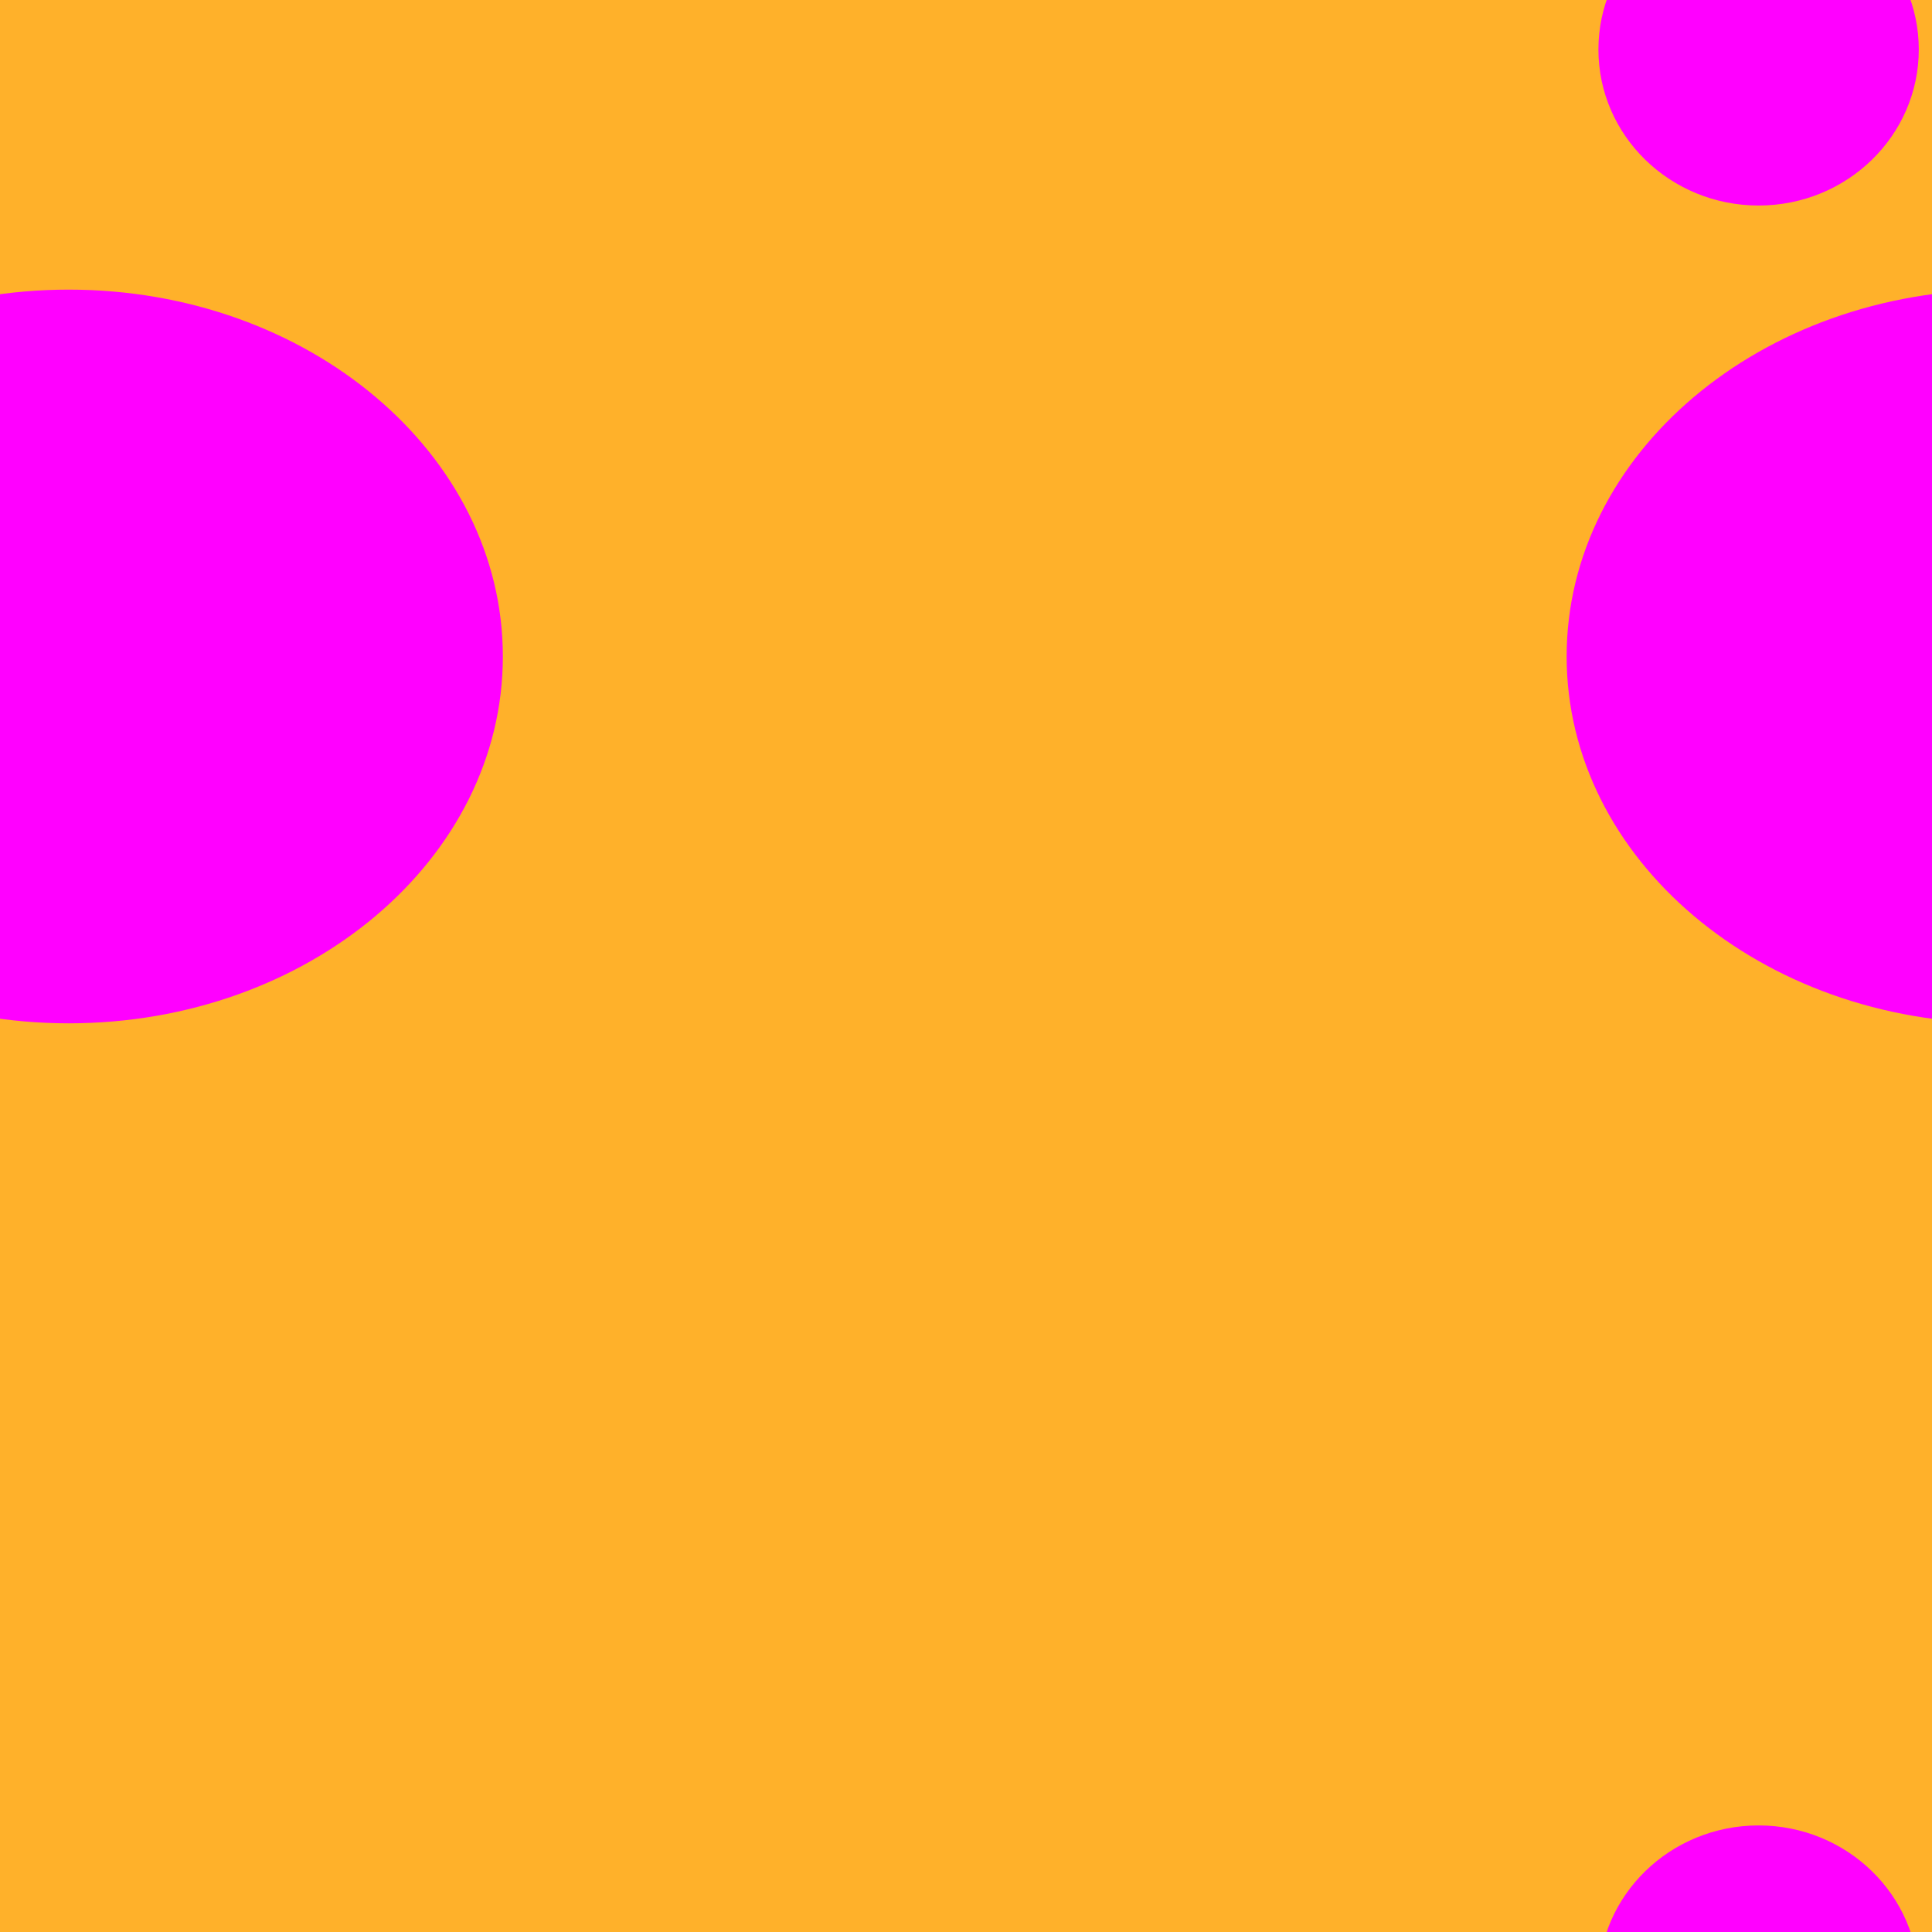
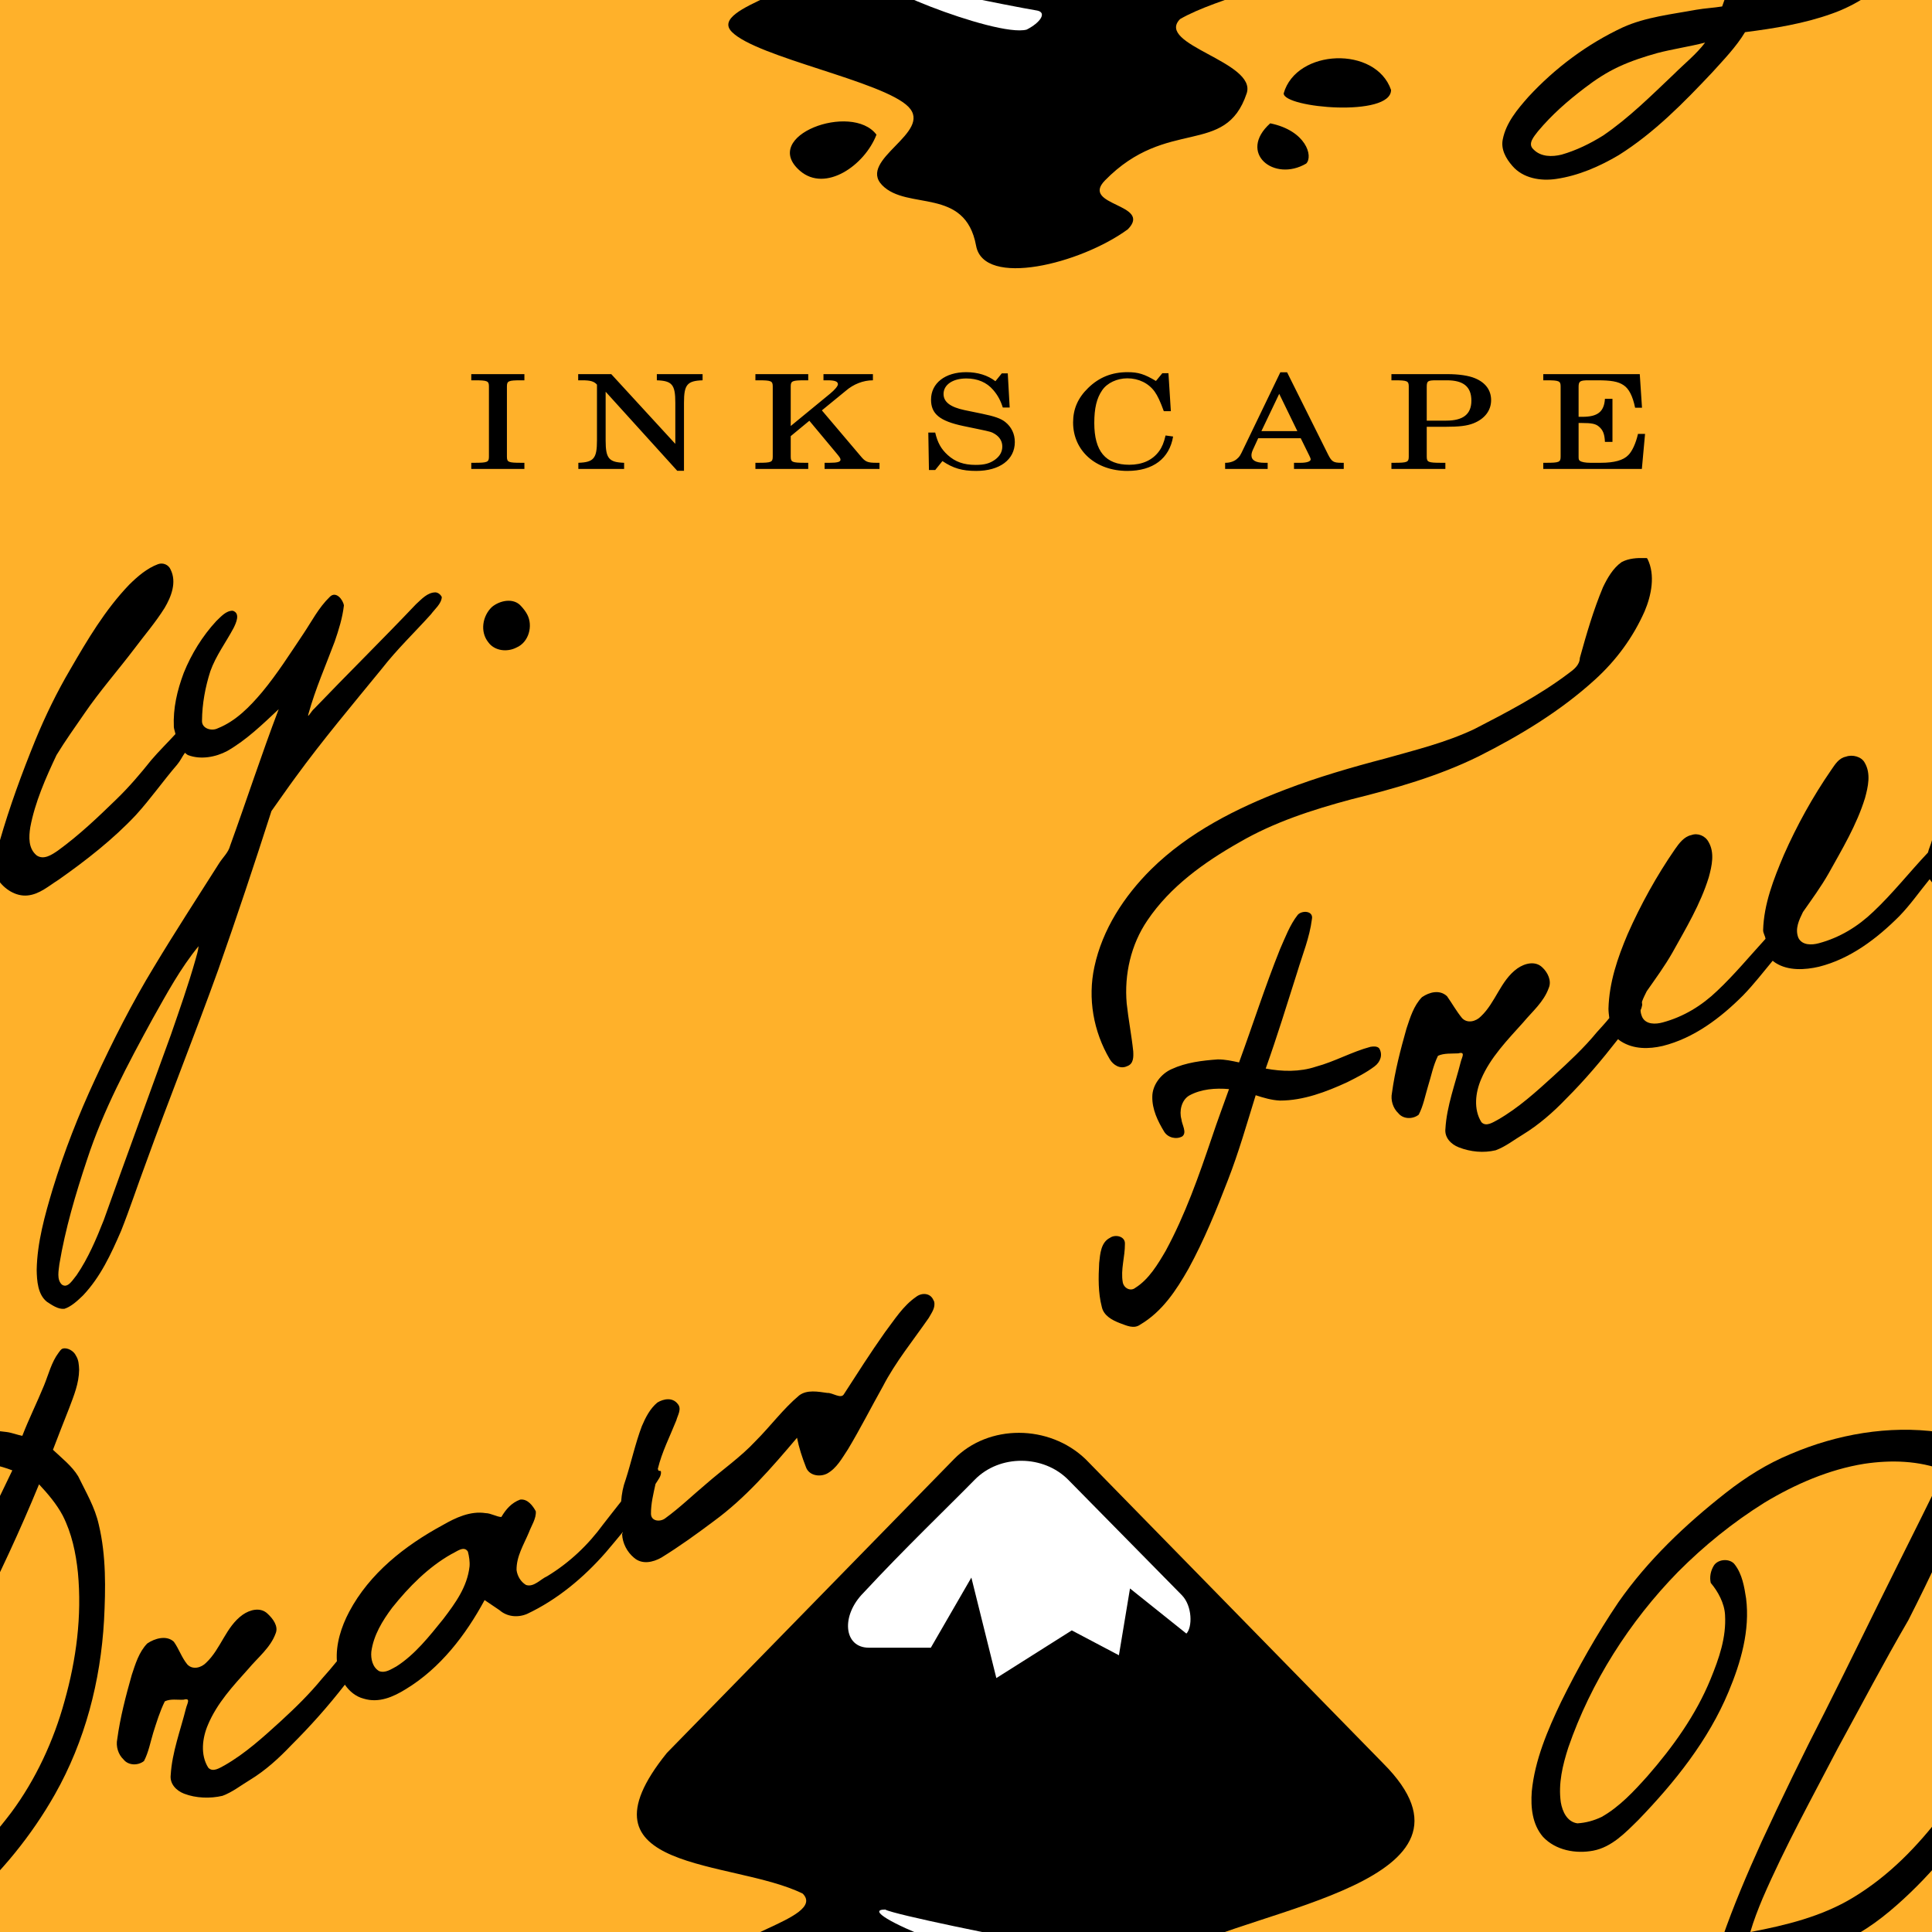
<svg xmlns="http://www.w3.org/2000/svg" xmlns:xlink="http://www.w3.org/1999/xlink" width="100px" height="100px" viewBox="0 0 100 100" id="SVGRoot" version="1.1">
  <defs id="defs4">
+     <marker orient="auto" refY="0.0" refX="0.0" id="Arrow2Mend" style="overflow:visible;">
+       <path id="path19572" style="fill-rule:evenodd;stroke-width:0.625;stroke-linejoin:round;stroke:#000000;stroke-opacity:1;fill:#000000;fill-opacity:1" d="M 8.719,4.034 L -2.207,0.016 L 8.719,-4.002 C 6.973,-1.63 6.983,1.616 8.719,4.034 z " transform="scale(0.6) rotate(180) translate(0,0)" />
+     </marker>
+     <marker orient="auto" refY="0.0" refX="0.0" id="Arrow2Lend" style="overflow:visible;">
+       <path id="path19566" style="fill-rule:evenodd;stroke-width:0.625;stroke-linejoin:round;stroke:#000000;stroke-opacity:1;fill:#000000;fill-opacity:1" d="M 8.719,4.034 L -2.207,0.016 L 8.719,-4.002 C 6.973,-1.63 6.983,1.616 8.719,4.034 z " transform="scale(1.1) rotate(180) translate(1,0)" />
+     </marker>
    <clipPath clipPathUnits="userSpaceOnUse" id="patternClipPath">
      <rect y="0" x="0" height="100" width="100" id="clipPathRect" style="color:#000000;display:inline;overflow:visible;visibility:visible;opacity:1;fill:#ffff00;fill-opacity:1;fill-rule:nonzero;stroke:none;stroke-width:20;stroke-linecap:square;stroke-linejoin:miter;stroke-miterlimit:4;stroke-dasharray:none;stroke-dashoffset:1.099;stroke-opacity:1;marker:none;enable-background:accumulate" />
    </clipPath>
  </defs>
  <g id="patternLayer">
    <use style="opacity:0.241" height="100%" width="100%" id="phantomBottom" xlink:href="#designBottom" y="0" x="0" />
    <use style="opacity:0.241" height="100%" width="100%" id="phantomTop" xlink:href="#designTop" y="0" x="0" />
    <g clip-path="url(#patternClipPath)" id="fullPattern">
      <g transform="scale(1.0,1.0)" id="designBottom">
        <rect y="-7.105427e-15" x="0" height="100" width="100" id="rect9111" style="color:#000000;display:inline;overflow:visible;visibility:visible;opacity:1;fill:#ffb12a;fill-opacity:1;fill-rule:nonzero;stroke:none;stroke-width:0;stroke-linecap:square;stroke-linejoin:miter;stroke-miterlimit:4;stroke-dasharray:none;stroke-dashoffset:1.099;stroke-opacity:1;marker:none;enable-background:accumulate" />
      </g>
      <g transform="scale(1.0,1.0)" id="designTop">
-         <ellipse d="M 126.027,33.979 A 22.469,18.988 0 0 1 103.558,52.967 22.469,18.988 0 0 1 81.088,33.979 22.469,18.988 0 0 1 103.558,14.991 22.469,18.988 0 0 1 126.027,33.979 Z" ry="18.988" rx="22.469" cy="33.979" cx="103.558" id="path8567" style="color:#000000;text-decoration:none;text-decoration-line:none;text-decoration-style:solid;text-decoration-color:#000000;clip-rule:nonzero;display:inline;overflow:visible;visibility:visible;opacity:1;isolation:auto;mix-blend-mode:normal;color-interpolation:sRGB;color-interpolation-filters:linearRGB;solid-color:#000000;solid-opacity:1;fill:#ff00ff;fill-opacity:1;fill-rule:nonzero;stroke:none;stroke-width:142.847;stroke-linecap:butt;stroke-linejoin:miter;stroke-miterlimit:4;stroke-dasharray:none;stroke-dashoffset:0;stroke-opacity:1;marker:none;paint-order:normal;color-rendering:auto;image-rendering:auto;shape-rendering:auto;text-rendering:auto;enable-background:accumulate" />
-         <ellipse d="M -82.734,-2.561 A 8.291,8.077 0 0 1 -91.025,5.516 8.291,8.077 0 0 1 -99.317,-2.561 8.291,8.077 0 0 1 -91.025,-10.637 8.291,8.077 0 0 1 -82.734,-2.561 Z" transform="scale(-1,-1)" style="color:#000000;text-decoration:none;text-decoration-line:none;text-decoration-style:solid;text-decoration-color:#000000;clip-rule:nonzero;display:inline;overflow:visible;visibility:visible;opacity:1;isolation:auto;mix-blend-mode:normal;color-interpolation:sRGB;color-interpolation-filters:linearRGB;solid-color:#000000;solid-opacity:1;fill:#ff00ff;fill-opacity:1;fill-rule:nonzero;stroke:none;stroke-width:142.847;stroke-linecap:butt;stroke-linejoin:miter;stroke-miterlimit:4;stroke-dasharray:none;stroke-dashoffset:0;stroke-opacity:1;marker:none;paint-order:normal;color-rendering:auto;image-rendering:auto;shape-rendering:auto;text-rendering:auto;enable-background:accumulate" id="ellipse8580" cx="-91.025" cy="-2.561" rx="8.291" ry="8.077" />
+         <path id="text1784" d="M 3.238,69.807 C 3.159,69.833 3.094,69.932 3.037,70.011 2.661,70.507 2.51,71.15 2.276,71.718 1.917,72.594 1.497,73.434 1.155,74.319 0.879,74.266 0.622,74.157 0.343,74.121 -2.244,73.766 -4.919,74.236 -7.313,75.258 -8.527,75.758 -9.634,76.454 -10.667,77.264 -12.753,78.901 -14.71,80.753 -16.23,82.93 -17.34,84.573 -18.325,86.317 -19.201,88.096 -19.895,89.549 -20.561,91.109 -20.716,92.727 -20.776,93.545 -20.693,94.427 -20.135,95.075 -19.481,95.774 -18.442,95.962 -17.536,95.79 -16.577,95.609 -15.862,94.854 -15.194,94.196 -13.313,92.246 -11.576,90.079 -10.528,87.561 -9.894,86.045 -9.414,84.39 -9.623,82.731 -9.717,82.127 -9.823,81.487 -10.2,80.991 -10.443,80.644 -11.078,80.685 -11.294,81.038 -11.457,81.306 -11.521,81.623 -11.452,81.931 -11.073,82.378 -10.742,82.991 -10.712,83.589 -10.643,84.767 -11.025,85.844 -11.464,86.918 -12.218,88.762 -13.414,90.427 -14.72,91.923 -15.425,92.71 -16.17,93.518 -17.1,94.044 -17.504,94.236 -17.908,94.348 -18.355,94.376 -18.888,94.298 -19.13,93.769 -19.213,93.286 -19.349,92.31 -19.119,91.366 -18.823,90.446 -17.652,87.06 -15.655,83.931 -13.158,81.373 -11.799,80.007 -10.313,78.804 -8.677,77.78 -7.089,76.823 -5.334,76.058 -3.499,75.764 -2.118,75.559 -0.682,75.597 0.638,76.106 -0.141,77.754 -0.96,79.35 -1.767,80.984 -3.032,83.515 -4.262,86.061 -5.535,88.587 -6.677,90.808 -7.773,93.07 -8.822,95.336 -9.562,96.975 -10.273,98.633 -10.862,100.334 -11.313,100.408 -11.748,100.426 -12.199,100.504 -13.467,100.739 -14.817,100.88 -16.005,101.417 -17.848,102.28 -19.508,103.516 -20.89,105.013 -21.453,105.65 -22.047,106.353 -22.216,107.209 -22.326,107.728 -22.05,108.21 -21.722,108.585 -21.171,109.231 -20.254,109.383 -19.447,109.261 -18.293,109.091 -17.207,108.616 -16.211,108.027 -14.376,106.873 -12.848,105.312 -11.37,103.743 -10.776,103.084 -10.138,102.43 -9.678,101.665 -8.171,101.473 -6.616,101.224 -5.184,100.708 -3.894,100.259 -2.81,99.482 -1.79,98.58 0.045,96.956 1.634,95.008 2.841,92.878 4.401,90.123 5.206,87.02 5.385,83.864 5.469,82.227 5.498,80.52 5.114,78.919 4.913,78.008 4.449,77.24 4.046,76.411 3.721,75.876 3.191,75.468 2.741,75.04 3.005,74.339 3.307,73.583 3.58,72.886 3.825,72.234 4.087,71.604 4.096,70.897 4.084,70.632 4.072,70.39 3.93,70.168 3.822,69.922 3.475,69.728 3.238,69.807 Z M 83.935,29.094 C 83.49,29.404 83.197,29.923 82.969,30.397 82.471,31.589 82.119,32.807 81.773,34.053 81.76,34.435 81.454,34.659 81.17,34.867 79.678,35.993 77.978,36.879 76.321,37.732 74.838,38.436 73.282,38.813 71.707,39.258 69.977,39.71 68.198,40.226 66.527,40.868 64.006,41.828 61.514,43.088 59.576,45.002 58.184,46.387 57.061,48.103 56.645,50.046 56.292,51.681 56.595,53.391 57.442,54.826 57.623,55.132 57.987,55.352 58.336,55.186 58.679,55.069 58.671,54.708 58.656,54.414 58.571,53.598 58.405,52.757 58.318,51.942 58.185,50.433 58.539,48.887 59.389,47.639 60.567,45.889 62.337,44.624 64.15,43.598 65.949,42.551 67.934,41.913 69.935,41.376 72.175,40.823 74.457,40.173 76.531,39.15 78.675,38.071 80.767,36.807 82.55,35.183 83.65,34.186 84.524,32.998 85.125,31.642 85.473,30.822 85.692,29.762 85.272,28.924 85.239,28.863 85.213,28.895 85.15,28.885 84.745,28.871 84.299,28.898 83.935,29.094 Z M 2.021,76.828 C 2.477,77.316 2.93,77.849 3.246,78.443 3.715,79.367 3.926,80.371 4.033,81.398 4.243,83.651 3.953,85.878 3.341,88.051 2.781,90.097 1.844,92.121 0.576,93.824 -0.736,95.555 -2.228,97.1 -4.103,98.229 -5.715,99.203 -7.572,99.653 -9.404,100.002 -9.233,99.414 -9.002,98.819 -8.765,98.255 -7.61,95.584 -6.217,93.07 -4.876,90.489 -3.658,88.263 -2.501,86.053 -1.224,83.86 -0.057,81.569 1.044,79.206 2.021,76.828 Z M 67.171,47.352 C 66.763,47.87 66.514,48.543 66.249,49.141 65.478,51.065 64.846,53.045 64.133,54.991 63.756,54.911 63.424,54.835 63.037,54.835 62.232,54.891 61.383,54.994 60.648,55.335 60.105,55.57 59.646,56.15 59.643,56.76 59.63,57.419 59.923,58.026 60.261,58.581 60.453,58.888 60.885,58.994 61.195,58.819 61.453,58.614 61.171,58.21 61.149,57.927 61.032,57.515 61.148,56.949 61.548,56.708 62.164,56.366 62.914,56.309 63.614,56.372 63.32,57.202 63.012,58.015 62.735,58.85 62.053,60.862 61.352,62.87 60.336,64.743 59.93,65.437 59.465,66.22 58.765,66.657 58.522,66.855 58.178,66.684 58.115,66.377 57.997,65.707 58.23,65.061 58.226,64.39 58.252,63.984 57.722,63.874 57.453,64.069 56.982,64.302 56.943,64.899 56.893,65.37 56.852,66.12 56.836,66.909 57.028,67.64 57.124,68.096 57.556,68.328 57.965,68.486 58.304,68.607 58.686,68.805 59.019,68.561 60.154,67.892 60.88,66.792 61.517,65.669 62.326,64.189 62.954,62.645 63.559,61.076 64.115,59.651 64.541,58.15 64.994,56.689 65.403,56.822 65.821,56.947 66.252,56.965 67.458,56.968 68.652,56.513 69.734,56.014 70.231,55.764 70.701,55.53 71.148,55.195 71.454,54.965 71.584,54.587 71.386,54.261 71.277,54.139 71.079,54.163 70.94,54.182 69.96,54.443 69.088,54.949 68.107,55.212 67.275,55.49 66.361,55.468 65.513,55.308 66.101,53.664 66.618,51.975 67.147,50.312 67.418,49.407 67.783,48.531 67.902,47.591 68.007,47.131 67.388,47.107 67.171,47.352 Z M 108.181,29.201 C 107.605,29.414 107.117,29.839 106.686,30.264 105.437,31.569 104.531,33.104 103.63,34.66 102.946,35.822 102.338,37.072 101.826,38.319 101.134,40.022 100.498,41.75 99.99,43.519 99.941,43.718 99.838,43.924 99.791,44.128 98.844,45.13 97.974,46.238 96.97,47.184 96.168,47.954 95.227,48.532 94.141,48.822 93.78,48.921 93.28,48.938 93.085,48.544 92.895,48.078 93.118,47.621 93.321,47.205 93.775,46.556 94.256,45.9 94.648,45.211 95.349,43.951 96.105,42.695 96.532,41.308 96.692,40.722 96.847,40.044 96.521,39.484 96.353,39.159 95.879,39.041 95.546,39.165 95.171,39.241 94.986,39.562 94.78,39.858 93.831,41.234 93.006,42.724 92.332,44.251 91.808,45.489 91.295,46.789 91.259,48.149 91.259,48.3 91.364,48.438 91.383,48.594 90.562,49.492 89.771,50.449 88.884,51.284 88.082,52.054 87.141,52.631 86.055,52.922 85.694,53.021 85.195,53.038 85,52.644 84.949,52.519 84.913,52.406 84.916,52.279 84.966,52.197 84.97,52.125 84.996,52.036 85.012,51.965 84.97,51.902 84.995,51.833 85.062,51.644 85.152,51.475 85.235,51.305 85.689,50.656 86.17,50 86.562,49.31 87.263,48.051 88.019,46.794 88.446,45.408 88.606,44.821 88.761,44.143 88.436,43.583 88.267,43.259 87.874,43.099 87.542,43.224 87.166,43.299 86.901,43.661 86.694,43.958 85.745,45.333 84.921,46.824 84.246,48.351 83.722,49.588 83.291,50.848 83.254,52.208 83.254,52.363 83.277,52.533 83.297,52.694 83.09,52.954 82.873,53.18 82.653,53.427 81.987,54.239 81.208,54.961 80.435,55.67 79.523,56.5 78.604,57.34 77.529,57.957 77.272,58.092 76.919,58.34 76.678,58.083 76.258,57.417 76.368,56.541 76.666,55.853 77.139,54.734 78.038,53.815 78.839,52.922 79.325,52.339 79.904,51.866 80.166,51.13 80.322,50.76 80.105,50.329 79.836,50.078 79.472,49.717 78.921,49.858 78.539,50.126 77.668,50.746 77.413,51.894 76.648,52.61 76.403,52.864 75.957,52.996 75.675,52.696 75.378,52.332 75.169,51.948 74.898,51.565 74.52,51.208 73.982,51.35 73.601,51.613 73.171,52.057 72.99,52.668 72.799,53.24 72.489,54.337 72.201,55.438 72.048,56.569 71.971,56.934 72.096,57.358 72.378,57.62 72.627,57.934 73.127,57.941 73.432,57.696 73.669,57.246 73.764,56.718 73.911,56.234 74.085,55.684 74.174,55.168 74.429,54.649 74.732,54.503 75.154,54.541 75.482,54.522 75.878,54.409 75.661,54.738 75.607,54.967 75.325,56.094 74.883,57.249 74.815,58.418 74.759,58.876 75.1,59.229 75.51,59.387 76.119,59.623 76.786,59.687 77.416,59.538 77.929,59.349 78.363,59 78.831,58.72 79.638,58.227 80.399,57.565 81.05,56.883 82.029,55.907 82.899,54.876 83.749,53.786 83.797,53.832 83.855,53.868 83.912,53.907 84.56,54.314 85.342,54.305 86.062,54.138 87.686,53.732 89.063,52.682 90.223,51.52 90.771,50.956 91.252,50.333 91.754,49.728 91.803,49.774 91.859,49.808 91.917,49.848 92.565,50.255 93.428,50.206 94.148,50.038 95.772,49.632 97.148,48.582 98.309,47.42 98.884,46.827 99.356,46.145 99.88,45.506 100.21,46.014 100.811,46.409 101.425,46.349 102.046,46.291 102.531,45.849 103.042,45.529 104.453,44.537 105.857,43.441 107.037,42.182 107.795,41.35 108.438,40.427 109.171,39.575 109.334,39.384 109.423,39.171 109.573,38.964 109.63,39.006 109.668,39.056 109.736,39.085 110.383,39.333 111.165,39.19 111.762,38.871 112.763,38.297 113.59,37.491 114.426,36.707 113.539,39.038 112.76,41.432 111.911,43.776 111.822,44.124 111.539,44.373 111.349,44.671 110.211,46.466 109.069,48.22 107.973,50.042 106.84,51.903 105.837,53.881 104.925,55.857 104.061,57.716 103.328,59.585 102.727,61.545 102.321,62.904 101.926,64.298 101.899,65.726 101.908,66.288 101.955,67.014 102.435,67.385 102.699,67.554 103.003,67.775 103.329,67.745 103.689,67.633 104.032,67.308 104.298,67.05 105.206,66.091 105.745,64.913 106.266,63.715 106.718,62.579 107.115,61.366 107.544,60.221 108.759,56.855 110.087,53.553 111.299,50.186 112.261,47.453 113.165,44.739 114.05,41.98 114.457,41.412 114.882,40.792 115.297,40.23 116.712,38.288 118.247,36.47 119.766,34.61 120.549,33.605 121.453,32.743 122.305,31.798 122.497,31.532 122.852,31.249 122.867,30.903 122.808,30.779 122.684,30.672 122.541,30.661 122.123,30.663 121.82,31.013 121.531,31.275 119.798,33.101 117.991,34.879 116.25,36.697 116.143,36.766 115.871,37.258 115.968,36.942 116.325,35.653 116.858,34.456 117.325,33.204 117.535,32.595 117.726,31.981 117.801,31.337 117.752,31.031 117.385,30.57 117.069,30.895 116.491,31.454 116.146,32.144 115.701,32.808 115.016,33.828 114.356,34.872 113.57,35.82 112.928,36.58 112.21,37.323 111.269,37.698 110.947,37.862 110.431,37.706 110.456,37.297 110.462,36.438 110.625,35.559 110.888,34.741 111.177,33.932 111.689,33.259 112.091,32.504 112.217,32.251 112.459,31.739 112.046,31.612 111.695,31.606 111.437,31.92 111.197,32.144 110.481,32.917 109.903,33.854 109.51,34.83 109.17,35.74 108.954,36.652 108.998,37.63 109.006,37.736 109.062,37.883 109.081,37.994 108.671,38.444 108.227,38.876 107.832,39.339 107.268,40.047 106.669,40.748 106.019,41.377 105.048,42.321 104.092,43.231 102.993,44.029 102.68,44.243 102.266,44.524 101.9,44.278 101.46,43.917 101.489,43.326 101.567,42.82 101.807,41.532 102.369,40.26 102.925,39.083 103.376,38.343 103.88,37.64 104.372,36.926 105.163,35.769 106.102,34.702 106.948,33.587 107.482,32.874 108.044,32.226 108.518,31.47 108.864,30.888 109.158,30.136 108.831,29.481 108.727,29.231 108.439,29.107 108.181,29.201 Z M 7.621,85.067 C 7.191,85.511 7.01,86.122 6.82,86.694 6.51,87.791 6.221,88.892 6.068,90.022 5.992,90.388 6.116,90.812 6.398,91.074 6.647,91.388 7.148,91.395 7.453,91.15 7.689,90.699 7.784,90.172 7.931,89.688 8.105,89.138 8.276,88.581 8.53,88.062 8.834,87.916 9.175,87.995 9.503,87.976 9.898,87.862 9.682,88.192 9.627,88.421 9.346,89.548 8.904,90.703 8.836,91.872 8.78,92.33 9.12,92.683 9.53,92.841 10.14,93.077 10.887,93.1 11.517,92.951 12.03,92.762 12.464,92.413 12.932,92.132 13.74,91.64 14.42,91.019 15.071,90.337 16.069,89.342 16.987,88.313 17.851,87.199 18.084,87.54 18.419,87.82 18.828,87.923 19.61,88.161 20.355,87.834 21.014,87.424 22.793,86.343 24.107,84.625 25.083,82.82 25.333,82.996 25.607,83.167 25.856,83.343 26.248,83.686 26.797,83.739 27.277,83.538 28.85,82.797 30.214,81.655 31.354,80.353 31.657,79.99 31.943,79.662 32.24,79.293 32.244,79.332 32.196,79.377 32.2,79.415 32.225,79.884 32.455,80.326 32.815,80.628 33.229,80.991 33.79,80.872 34.234,80.62 35.168,80.044 36.063,79.398 36.94,78.74 38.595,77.531 39.934,75.975 41.254,74.418 41.355,74.938 41.515,75.421 41.708,75.916 41.855,76.375 42.416,76.468 42.805,76.275 43.312,75.997 43.58,75.479 43.892,75.012 44.529,73.951 45.093,72.836 45.698,71.758 46.346,70.505 47.27,69.372 48.071,68.217 48.219,67.95 48.429,67.688 48.35,67.364 L 48.309,67.283 C 48.15,66.919 47.709,66.897 47.416,67.126 46.733,67.599 46.301,68.307 45.804,68.96 45.063,70.007 44.369,71.096 43.673,72.175 43.516,72.417 43.084,72.079 42.822,72.098 42.348,72.034 41.774,71.915 41.363,72.228 40.526,72.933 39.879,73.822 39.106,74.592 38.345,75.411 37.403,76.062 36.564,76.796 35.841,77.401 35.189,78.038 34.425,78.592 34.17,78.783 33.701,78.75 33.694,78.353 33.691,77.818 33.817,77.333 33.929,76.811 34.053,76.602 34.245,76.4 34.209,76.161 34.183,76.108 34.123,76.15 34.087,76.121 34.063,76.102 34.073,76.05 34.046,76.04 34.26,75.151 34.667,74.366 35.005,73.521 35.076,73.252 35.3,72.922 35.081,72.669 34.81,72.313 34.348,72.4 34.027,72.594 33.646,72.907 33.411,73.374 33.223,73.815 32.888,74.696 32.676,75.68 32.387,76.576 32.245,76.965 32.183,77.305 32.15,77.713 31.835,78.106 31.536,78.5 31.224,78.894 30.437,79.974 29.467,80.89 28.32,81.586 27.976,81.737 27.63,82.169 27.228,82.038 26.957,81.879 26.78,81.581 26.737,81.27 26.724,80.559 27.108,79.955 27.374,79.321 27.499,78.98 27.764,78.596 27.733,78.224 27.58,77.938 27.302,77.564 26.919,77.62 26.475,77.788 26.191,78.112 25.951,78.518 25.75,78.526 25.395,78.319 25.139,78.32 24.35,78.194 23.58,78.555 22.913,78.94 20.956,80.002 19.129,81.434 18.073,83.427 17.664,84.2 17.374,85.105 17.438,85.985 17.196,86.287 16.93,86.593 16.673,86.881 16.007,87.693 15.309,88.373 14.537,89.083 13.625,89.913 12.706,90.753 11.63,91.37 11.373,91.505 11.02,91.752 10.78,91.496 10.36,90.83 10.47,89.954 10.767,89.266 11.24,88.147 12.058,87.269 12.859,86.376 13.346,85.793 14.005,85.279 14.268,84.543 14.423,84.173 14.126,83.783 13.857,83.532 13.492,83.171 12.941,83.312 12.56,83.58 11.689,84.2 11.433,85.348 10.668,86.064 10.424,86.318 9.977,86.45 9.695,86.15 9.398,85.786 9.27,85.361 9,84.978 8.621,84.621 8.002,84.804 7.621,85.067 Z M 23.367,80.438 C 23.627,80.323 24.015,79.98 24.218,80.312 24.28,80.547 24.325,80.839 24.303,81.081 24.183,82.141 23.571,82.976 22.94,83.805 22.23,84.683 21.482,85.639 20.521,86.252 20.242,86.397 19.956,86.611 19.631,86.5 19.282,86.306 19.184,85.854 19.22,85.489 19.336,84.635 19.797,83.885 20.301,83.212 21.156,82.143 22.162,81.117 23.367,80.438 Z M 125.464,31.415 C 124.97,31.882 124.838,32.697 125.272,33.241 125.6,33.697 126.254,33.766 126.733,33.516 127.375,33.243 127.596,32.387 127.291,31.81 127.214,31.658 127.083,31.49 126.965,31.366 126.585,30.933 125.881,31.071 125.464,31.415 Z M -16.196,103.446 C -15.563,103.153 -14.884,102.933 -14.213,102.745 -13.408,102.535 -12.549,102.413 -11.743,102.204 -12.195,102.805 -12.826,103.305 -13.356,103.835 -14.528,104.946 -15.688,106.106 -17.027,107.018 -17.693,107.434 -18.416,107.787 -19.171,108.003 -19.654,108.123 -20.249,108.13 -20.632,107.728 -20.953,107.436 -20.584,107.047 -20.394,106.794 -19.664,105.925 -18.876,105.237 -17.974,104.55 -17.418,104.123 -16.829,103.738 -16.196,103.446 Z M 110.278,48.975 C 110.254,49.231 110.185,49.417 110.12,49.665 109.75,50.973 109.287,52.28 108.844,53.564 107.688,56.761 106.511,59.949 105.371,63.152 104.985,64.131 104.565,65.125 103.968,65.998 103.784,66.211 103.514,66.718 103.201,66.489 102.926,66.228 103.038,65.764 103.073,65.435 103.384,63.584 103.91,61.813 104.502,60.035 105.34,57.468 106.615,55.081 107.907,52.718 108.633,51.429 109.335,50.122 110.278,48.975 Z" style="font-style:normal;font-variant:normal;font-weight:normal;font-stretch:normal;font-size:10px;line-height:100%;font-family:Pushkin;writing-mode:lr-tb;text-anchor:start;fill:#000000;fill-opacity:1;stroke:none;stroke-width:1pt;stroke-linecap:butt;stroke-linejoin:miter;stroke-opacity:1" />
+         <path id="path1790" d="M 84.874,19.365 79.88,19.365 79.88,19.684 80.03,19.684 C 80.703,19.684 80.778,19.719 80.778,20.004 L 80.778,20.201 80.778,23.437 80.778,23.634 C 80.778,23.92 80.703,23.954 80.03,23.954 L 79.88,23.954 79.88,24.273 84.982,24.273 85.148,22.458 84.782,22.458 C 84.675,22.934 84.483,23.355 84.284,23.553 84.026,23.825 83.553,23.954 82.855,23.954 L 82.306,23.954 C 82.057,23.954 81.85,23.913 81.775,23.852 81.717,23.811 81.708,23.77 81.708,23.628 L 81.708,21.894 81.875,21.894 C 82.381,21.894 82.589,21.935 82.755,22.077 82.971,22.254 83.054,22.472 83.071,22.873 L 83.461,22.873 83.461,20.643 83.071,20.643 C 83.029,21.309 82.697,21.574 81.908,21.574 L 81.708,21.574 81.708,20.024 C 81.708,19.732 81.783,19.684 82.232,19.684 L 82.664,19.684 C 83.395,19.684 83.752,19.746 84.035,19.936 84.309,20.113 84.508,20.494 84.633,21.105 L 84.99,21.105 84.874,19.365 Z M 73.848,22.091 74.787,22.091 C 75.535,22.091 75.925,22.043 76.258,21.914 76.848,21.683 77.18,21.248 77.18,20.711 77.18,20.195 76.889,19.8 76.341,19.576 76.017,19.44 75.502,19.365 74.928,19.365 L 72.02,19.365 72.02,19.684 72.17,19.684 C 72.843,19.684 72.917,19.719 72.917,20.004 L 72.917,20.201 72.917,23.437 72.917,23.634 C 72.917,23.92 72.843,23.954 72.17,23.954 L 72.02,23.954 72.02,24.273 74.812,24.273 74.812,23.954 74.596,23.954 C 73.923,23.954 73.848,23.92 73.848,23.634 L 73.848,23.437 73.848,22.091 Z M 73.848,21.772 73.848,20.031 C 73.848,19.719 73.898,19.684 74.355,19.684 L 74.887,19.684 C 75.751,19.684 76.158,20.018 76.158,20.738 76.158,21.439 75.734,21.772 74.854,21.772 L 73.848,21.772 Z M 66.619,19.27 66.27,19.27 64.359,23.233 C 64.193,23.587 64.16,23.634 64.035,23.743 63.902,23.872 63.67,23.954 63.445,23.954 L 63.412,23.954 63.412,24.273 65.614,24.273 65.614,23.954 65.448,23.954 C 64.999,23.954 64.775,23.825 64.775,23.566 64.775,23.485 64.8,23.39 64.849,23.281 L 65.124,22.683 67.326,22.683 67.774,23.593 C 67.824,23.695 67.841,23.743 67.841,23.777 67.841,23.886 67.633,23.954 67.326,23.954 L 66.977,23.954 66.977,24.273 69.552,24.273 69.552,23.954 69.436,23.954 C 69.02,23.954 68.929,23.899 68.738,23.519 L 66.619,19.27 Z M 66.212,20.385 67.151,22.315 65.29,22.315 66.212,20.385 Z M 60.479,19.317 60.163,19.317 59.831,19.719 C 59.241,19.365 58.917,19.263 58.36,19.263 57.554,19.263 56.889,19.528 56.325,20.079 55.793,20.595 55.543,21.166 55.543,21.867 55.543,23.328 56.715,24.375 58.352,24.375 59.681,24.375 60.529,23.736 60.72,22.594 L 60.33,22.54 C 60.246,22.9 60.147,23.145 59.997,23.349 59.657,23.818 59.125,24.056 58.452,24.056 57.222,24.056 56.64,23.355 56.64,21.894 56.64,21.126 56.765,20.609 57.047,20.201 57.305,19.82 57.82,19.582 58.352,19.582 58.934,19.582 59.449,19.834 59.764,20.269 59.922,20.494 60.047,20.759 60.238,21.282 L 60.603,21.282 60.479,19.317 Z M 52.162,19.324 51.854,19.324 51.522,19.732 C 51.131,19.426 50.6,19.263 50.01,19.263 48.921,19.263 48.19,19.834 48.19,20.684 48.19,21.425 48.639,21.792 49.86,22.05 L 50.649,22.214 C 51.264,22.343 51.322,22.356 51.497,22.465 51.746,22.621 51.879,22.846 51.879,23.111 51.879,23.383 51.755,23.607 51.505,23.791 51.231,23.988 50.957,24.063 50.5,24.063 49.885,24.063 49.445,23.906 49.054,23.553 48.705,23.233 48.531,22.914 48.406,22.39 L 48.049,22.39 48.082,24.328 48.406,24.328 48.78,23.865 C 49.337,24.239 49.802,24.375 50.525,24.375 51.746,24.375 52.527,23.791 52.527,22.88 52.527,22.458 52.353,22.098 52.029,21.84 51.805,21.663 51.481,21.547 50.816,21.411 L 49.927,21.228 C 49.187,21.071 48.838,20.806 48.838,20.391 48.838,19.916 49.312,19.589 50.018,19.589 50.6,19.589 51.073,19.793 51.406,20.181 51.647,20.459 51.796,20.745 51.904,21.092 L 52.261,21.092 52.162,19.324 Z M 40.928,22.05 40.928,20.201 40.928,20.004 C 40.928,19.719 41.003,19.684 41.676,19.684 L 41.834,19.684 41.834,19.365 39.1,19.365 39.1,19.684 39.25,19.684 C 39.923,19.684 39.997,19.719 39.997,20.004 L 39.997,20.201 39.997,23.437 39.997,23.634 C 39.997,23.92 39.923,23.954 39.25,23.954 L 39.1,23.954 39.1,24.273 41.834,24.273 41.834,23.954 41.676,23.954 C 41.003,23.954 40.928,23.92 40.928,23.634 L 40.928,23.437 40.928,22.574 41.892,21.778 43.338,23.512 C 43.471,23.675 43.504,23.729 43.504,23.797 43.504,23.906 43.346,23.954 42.939,23.954 L 42.681,23.954 42.681,24.273 45.523,24.273 45.523,23.954 45.365,23.954 C 44.908,23.954 44.792,23.906 44.551,23.614 L 42.54,21.241 43.778,20.228 C 44.177,19.882 44.684,19.684 45.182,19.684 L 45.182,19.365 42.623,19.365 42.623,19.684 42.831,19.684 C 43.213,19.684 43.371,19.746 43.371,19.888 43.371,19.984 43.205,20.181 42.964,20.378 L 40.928,22.05 Z M 31.639,19.365 29.927,19.365 29.927,19.684 30.135,19.684 C 30.559,19.684 30.75,19.739 30.899,19.909 L 30.899,22.798 C 30.899,23.729 30.733,23.927 29.935,23.954 L 29.935,24.273 32.304,24.273 32.304,23.954 C 31.514,23.927 31.348,23.729 31.348,22.798 L 31.348,20.276 35.054,24.368 35.403,24.368 35.403,20.84 C 35.403,19.909 35.569,19.712 36.366,19.684 L 36.366,19.365 33.998,19.365 33.998,19.684 C 34.788,19.712 34.954,19.909 34.954,20.84 L 34.954,22.975 31.639,19.365 Z M 26.238,20.201 26.238,20.004 C 26.238,19.719 26.313,19.684 26.977,19.684 L 27.143,19.684 27.143,19.365 24.393,19.365 24.393,19.684 24.56,19.684 C 25.233,19.684 25.307,19.719 25.307,20.004 L 25.307,20.201 25.307,23.437 25.307,23.634 C 25.307,23.92 25.233,23.954 24.56,23.954 L 24.393,23.954 24.393,24.273 27.143,24.273 27.143,23.954 26.977,23.954 C 26.313,23.954 26.238,23.92 26.238,23.634 L 26.238,23.437 26.238,20.201 Z" style="fill:#000000;fill-opacity:1;stroke-width:1pt" />
+         <rect ry="0" rx="1.468" y="34.879" x="-34.931" height="25.711" width="28.827" id="rect2417" style="fill:none;fill-opacity:0.75;fill-rule:evenodd;stroke:none;stroke-width:1.25;stroke-linecap:butt;stroke-linejoin:miter;stroke-miterlimit:4;stroke-dashoffset:0;stroke-opacity:1" />
+         <g transform="matrix(0.1106013,0,0,0.1106013,31.33167,72.44851)" id="inkscape-logo">
+           <path id="path2313" d="M 163.15,27.83 28.81,165.3 C -16.58,221.51 59.7,214.97 92.4,231.16 104.13,243.15 47.44,252 59.17,264 70.9,275.99 130.1,287.1 141.85,299.09 153.58,311.08 117.84,323.8 129.57,335.79 141.3,347.78 168.43,336.42 173.51,364.1 177.13,383.88 222.4,372.6 244.54,356.4 256.27,344.4 222.1,345.53 233.83,333.54 263,303.71 290.16,322.7 300.14,292.81 305.07,278.04 257.2,270.04 268.95,258.05 302.7,238.34 419.35,225.51 364,170.16 L 224.75,27.83 C 207.72,11.48 179.3,11.3 163.15,27.83 Z M 317.46,292.81 C 317.46,299.63 367.71,304.1 367.71,291.2 360.55,270.48 323.4,271.88 317.46,292.81 Z M 91.1,329.05 C 103,339.34 121.38,326.49 126.89,312.13 115.36,296.81 72.2,312.68 91.1,329.05 Z M 311.16,306.82 C 295.82,320.58 312.88,334.54 328,325.65 331.37,322.23 327.91,310.24 311.16,306.82 Z" />
+           <path style="fill:#ffffff" id="path2315" d="M 131,238.6 C 134.59,240.83 188.89,251.86 202.16,254.06 206.76,255.03 203.5,259.77 197.16,262.97 182.86,266.77 113.5,238.6 131,238.6 Z" />
+           <path style="fill:#ffffff" id="path2317" d="M 216.63,37.47 269.78,91.45 C 274.82,96.6 274.75,106.58 271.93,109.45 L 245.54,88.34 240.35,119.6 218.3,107.96 182.99,130.27 171.3,83.24 152.33,116.06 123.33,116.06 C 111.51,116.06 110.12,101.06 120.86,90.32 139.62,70.07 161.15,49.43 172.85,37.47 184.61,25.45 205.1,25.79 216.63,37.47 Z" />
+         </g>
      </g>
      <g id="designBottomGenerator">
        <use height="100%" width="100%" id="bottom1" transform="translate(-100,-100)" xlink:href="#designBottom" y="0" x="0" />
        <use height="100%" width="100%" id="bottom2" transform="translate(0,-100)" xlink:href="#designBottom" y="0" x="0" />
        <use height="100%" width="100%" id="bottom3" transform="translate(100,-100)" xlink:href="#designBottom" y="0" x="0" />
        <use height="100%" width="100%" id="bottom4" transform="translate(-100,0)" xlink:href="#designBottom" y="0" x="0" />
        <use height="100%" width="100%" id="bottom5" transform="translate(0,0)" xlink:href="#designBottom" y="0" x="0" />
        <use height="100%" width="100%" id="bottom6" transform="translate(100,0)" xlink:href="#designBottom" y="0" x="0" />
        <use height="100%" width="100%" id="bottom7" transform="translate(-100,100)" xlink:href="#designBottom" y="0" x="0" />
        <use height="100%" width="100%" id="bottom8" transform="translate(0,100)" xlink:href="#designBottom" y="0" x="0" />
        <use transform="translate(100,100)" height="100%" width="100%" id="bottom9" xlink:href="#designBottom" y="0" x="0" />
      </g>
      <g id="designTopGenerator">
        <use height="100%" width="100%" id="top1" transform="translate(-100,-100)" xlink:href="#designTop" y="0" x="0" />
        <use height="100%" width="100%" id="top2" transform="translate(0,-100)" xlink:href="#designTop" y="0" x="0" />
        <use height="100%" width="100%" id="top3" transform="translate(100,-100)" xlink:href="#designTop" y="0" x="0" />
        <use height="100%" width="100%" id="top4" transform="translate(-100,0)" xlink:href="#designTop" y="0" x="0" />
        <use height="100%" width="100%" id="top5" transform="translate(0,0)" xlink:href="#designTop" y="0" x="0" />
        <use height="100%" width="100%" id="top6" transform="translate(100,0)" xlink:href="#designTop" y="0" x="0" />
        <use height="100%" width="100%" id="top7" transform="translate(-100,100)" xlink:href="#designTop" y="0" x="0" />
        <use height="100%" width="100%" id="top8" transform="translate(0,100)" xlink:href="#designTop" y="0" x="0" />
        <use transform="translate(100,100)" height="100%" width="100%" id="top9" xlink:href="#designTop" y="0" x="0" />
      </g>
    </g>
    <g id="preview">
      <use x="0" y="0" xlink:href="#fullPattern" id="fullPatternClone" transform="translate(200,-100)" width="100" height="100" />
      <use height="100%" width="100%" x="0" y="0" xlink:href="#fullPatternClone" id="mainClonePreview" />
      <use height="100%" width="100%" x="0" y="0" xlink:href="#fullPatternClone" transform="translate(0,100)" id="clonePreview1" />
      <use height="100%" width="100%" x="0" y="0" xlink:href="#fullPatternClone" transform="translate(0,200)" id="clonePreview2" />
      <use height="100%" width="100%" x="0" y="0" xlink:href="#fullPatternClone" transform="translate(100,0)" id="clonePreview3" />
      <use height="100%" width="100%" x="0" y="0" xlink:href="#fullPatternClone" transform="translate(100,100)" id="clonePreview4" />
      <use height="100%" width="100%" x="0" y="0" xlink:href="#fullPatternClone" transform="translate(100,200)" id="clonePreview5" />
-       <use height="100%" width="100%" x="0" y="0" xlink:href="#fullPatternClone" transform="translate(200,0)" id="clonePreview6" />
+       <use height="100%" width="100%" x="0" y="0" xlink:href="#fullPatternClone" transform="translate(200, 0)" id="clonePreview6" />
      <use height="100%" width="100%" x="0" y="0" xlink:href="#fullPatternClone" transform="translate(200,100)" id="clonePreview7" />
      <use height="100%" width="100%" x="0" y="0" xlink:href="#fullPatternClone" transform="translate(200,200)" id="clonePreview8" />
    </g>
-     <text id="text8658" y="-174.175" x="-2.664" style="font-style:normal;font-variant:normal;font-weight:normal;font-stretch:normal;font-size:11.886px;line-height:125%;font-family:Verdana;-inkscape-font-specification:Verdana;letter-spacing:0px;word-spacing:0px;fill:#000000;fill-opacity:1;stroke:none;stroke-width:1px;stroke-linecap:butt;stroke-linejoin:miter;stroke-opacity:1" xml:space="preserve">
-       <tspan style="-inkscape-font-specification:sans-serif;font-family:sans-serif;font-weight:normal;font-style:normal;font-stretch:normal;font-variant:normal" y="-174.175" x="-2.664" id="tspan8660">Use "design top" layer and "design bottom" layer inside the seamless pattern to</tspan>
-       <tspan style="-inkscape-font-specification:sans-serif;font-family:sans-serif;font-weight:normal;font-style:normal;font-stretch:normal;font-variant:normal" id="tspan8662" y="-159.318" x="-2.664">design, bottom for backgrounds and top for top draws. Go to root layer to use </tspan>
-       <tspan style="-inkscape-font-specification:sans-serif;font-family:sans-serif;font-weight:normal;font-style:normal;font-stretch:normal;font-variant:normal" id="tspan8670" y="-144.46" x="-2.664">or convert to inkscape pattern. Use clones to sure is the correct pattern</tspan>
-       <tspan style="-inkscape-font-specification:sans-serif;font-family:sans-serif;font-weight:normal;font-style:normal;font-stretch:normal;font-variant:normal" id="tspan9576" y="-129.603" x="-2.664">For document share patterns you need to convert to pattern the original and </tspan>
-       <tspan style="-inkscape-font-specification:sans-serif;font-family:sans-serif;font-weight:normal;font-style:normal;font-stretch:normal;font-variant:normal" id="tspan8668" y="-114.745" x="-2.664">you can't edit later in a seamless way</tspan>
+     <text id="text8664" y="-188.931" x="-191.404" style="font-style:normal;font-variant:normal;font-weight:normal;font-stretch:normal;font-size:23.669px;line-height:125%;font-family:sans-serif;-inkscape-font-specification:Verdana;letter-spacing:0px;word-spacing:0px;fill:#000000;fill-opacity:1;stroke:none;stroke-width:1px;stroke-linecap:butt;stroke-linejoin:miter;stroke-opacity:1" xml:space="preserve">
+       <tspan y="-188.931" x="-191.404" id="tspan8666" style="-inkscape-font-specification:'sans-serif Bold';font-family:sans-serif;font-weight:bold;font-style:normal;font-stretch:normal;font-variant:normal">Seamless pattern</tspan>
    </text>
-     <text id="text8664" y="-8.421" x="0.392" style="font-style:normal;font-variant:normal;font-weight:normal;font-stretch:normal;font-size:11.598px;line-height:125%;font-family:Verdana;-inkscape-font-specification:Verdana;letter-spacing:0px;word-spacing:0px;fill:#000000;fill-opacity:1;stroke:none;stroke-width:1px;stroke-linecap:butt;stroke-linejoin:miter;stroke-opacity:1" xml:space="preserve">
-       <tspan y="-8.421" x="0.392" id="tspan8666">Seamless pattern</tspan>
-     </text>
+     <flowRoot transform="translate(-711.513,-78.2254)" style="font-style:normal;font-variant:normal;font-weight:normal;font-stretch:normal;font-size:16px;line-height:125%;font-family:sans-serif;-inkscape-font-specification:sans-serif;letter-spacing:0px;word-spacing:0px;fill:#000000;fill-opacity:1;stroke:none;stroke-width:1px;stroke-linecap:butt;stroke-linejoin:miter;stroke-opacity:1" id="infoText" xml:space="preserve">
+       <flowRegion id="flowRegion11597">
+         <rect style="font-style:normal;font-variant:normal;font-weight:normal;font-stretch:normal;font-size:16px;font-family:sans-serif;-inkscape-font-specification:sans-serif" y="-99.854" x="519.175" height="326.155" width="228.524" id="rect11599" />
+       </flowRegion>
+       <flowPara style="font-size:14.667px" id="flowPara11613">You can use "design top" layer and "design bottom" layer inside this seamless pattern to design.</flowPara>
+       <flowPara style="font-size:14.667px" id="flowPara12265" />
+       <flowPara style="font-size:14.667px" id="flowPara11609">Go to Patern -root- layer to use the seamless patern.</flowPara>
+     </flowRoot>
+     <path style="color:#000000;text-decoration:none;text-decoration-line:none;text-decoration-style:solid;text-decoration-color:#000000;clip-rule:nonzero;display:inline;overflow:visible;visibility:visible;opacity:1;isolation:auto;mix-blend-mode:normal;color-interpolation:sRGB;color-interpolation-filters:linearRGB;solid-color:#000000;solid-opacity:1;fill:none;fill-opacity:1;fill-rule:nonzero;stroke:#000000;stroke-width:3.78;stroke-linecap:butt;stroke-linejoin:miter;stroke-miterlimit:4;stroke-dasharray:none;stroke-dashoffset:0;stroke-opacity:1;marker:none;marker-end:url(#Arrow2Mend);paint-order:normal;color-rendering:auto;image-rendering:auto;shape-rendering:auto;text-rendering:auto;enable-background:accumulate" d="M -204,-194 C -204,-194 -260.351,-151.889 -234.272,-53.497 -201.252,71.081 -72.343,47.13 -72.343,47.13" id="path19539" />
  </g>
</svg>
